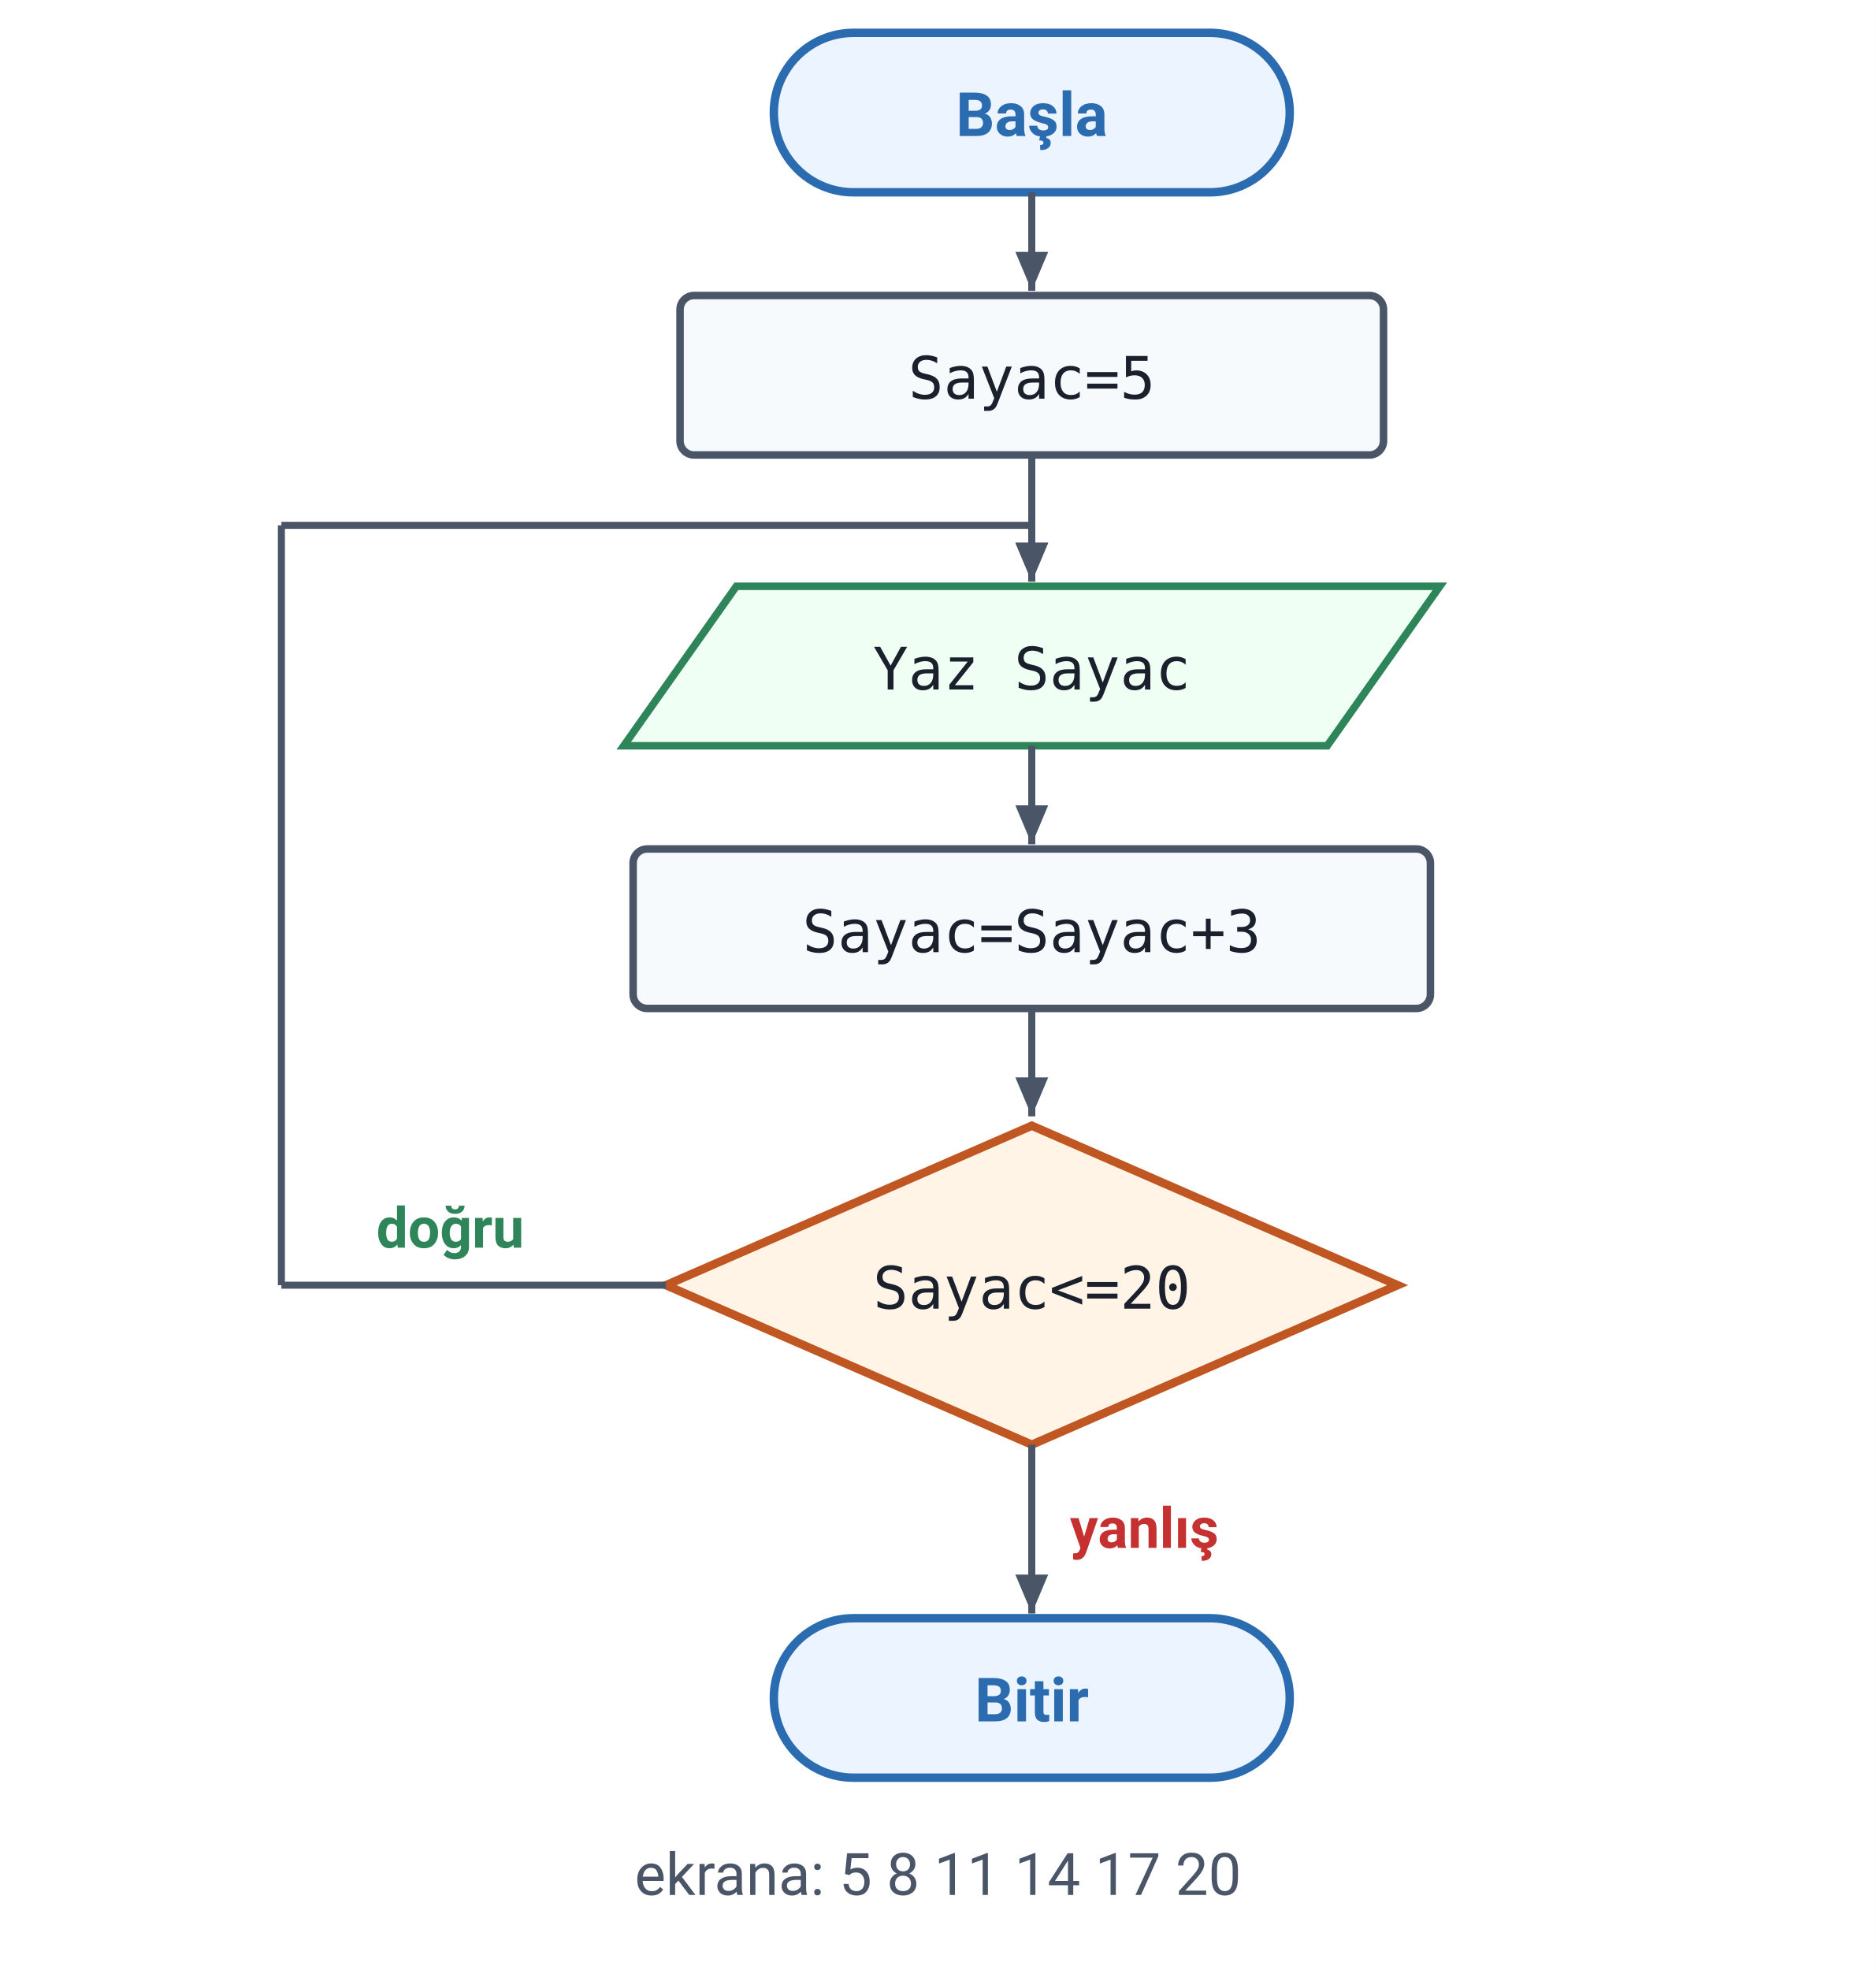
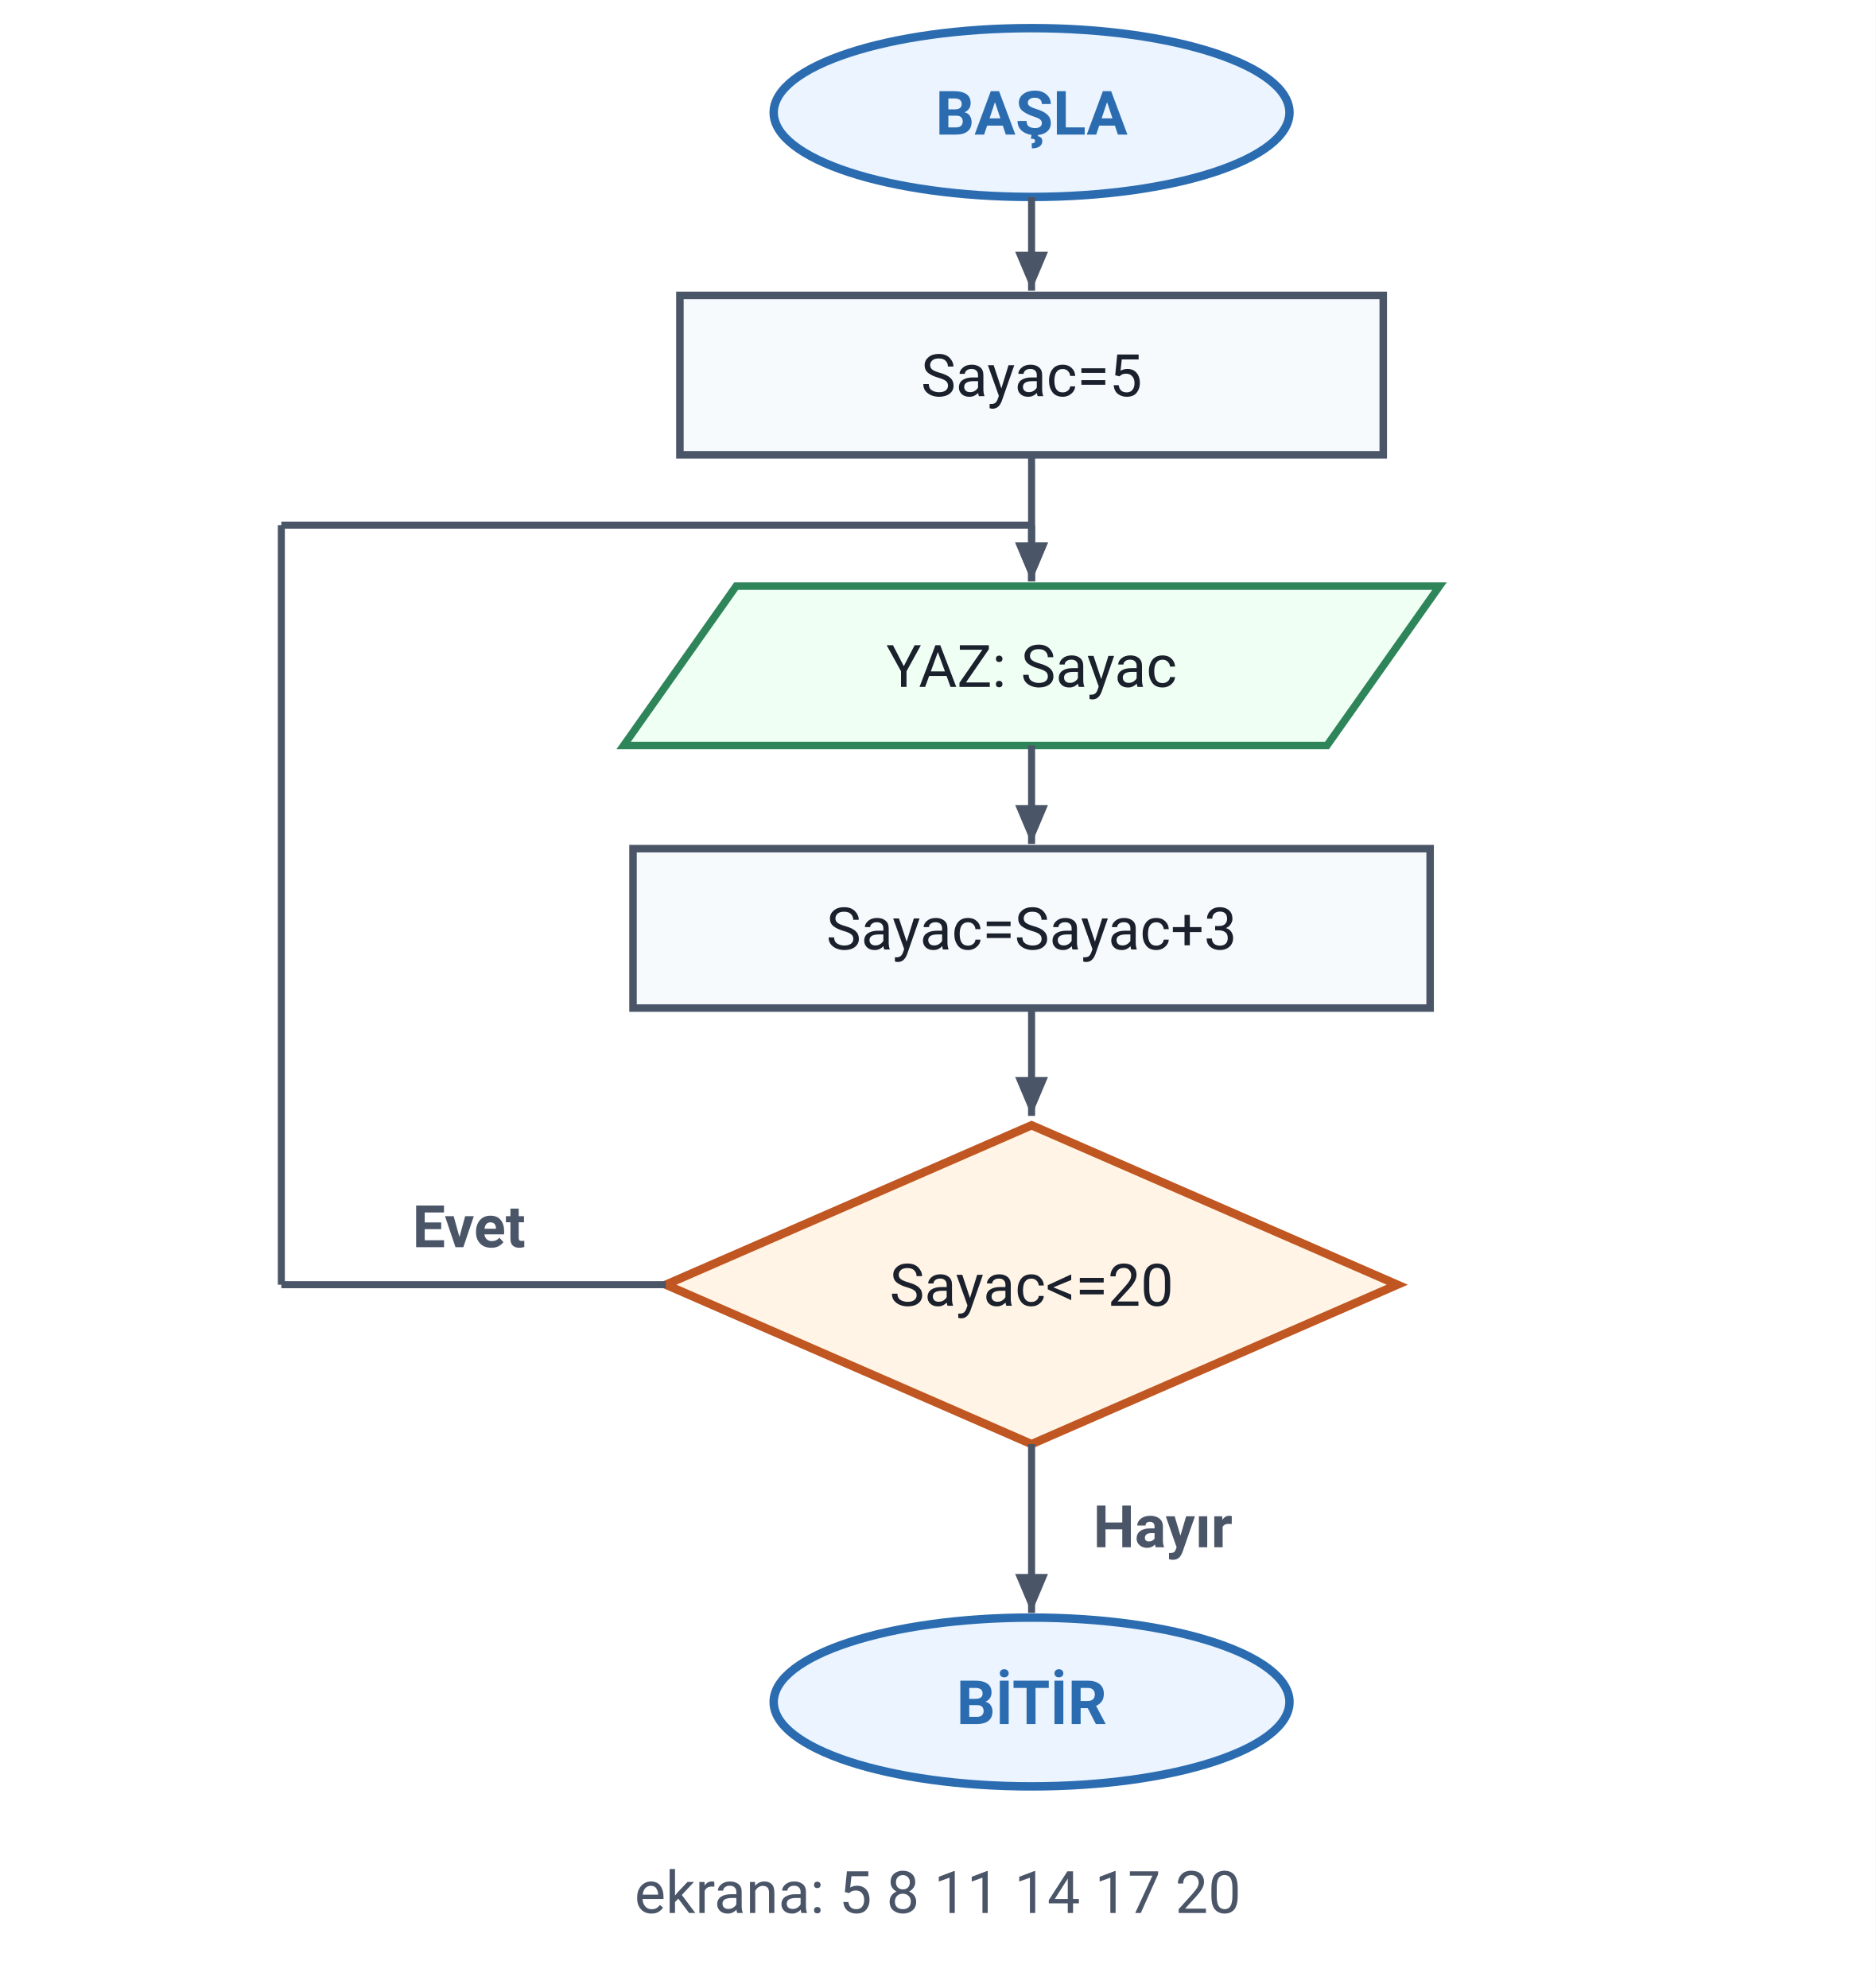
- <svg xmlns="http://www.w3.org/2000/svg" width="400" height="420" viewBox="0 0 400 420" role="img">
+ <svg xmlns="http://www.w3.org/2000/svg" width="400" height="424" viewBox="0 0 400 424" role="img">
  <rect width="100%" height="100%" fill="#FFFFFF" />
-   <rect x="165.0" y="7.0" width="110" height="34" rx="17" fill="#EBF4FF" stroke="#2B6CB0" stroke-width="1.8" />
-   <text x="220.0" y="29.0" font-family="system-ui, -apple-system, 'Segoe UI', Roboto, Arial, sans-serif" font-size="13" fill="#2B6CB0" font-weight="600" text-anchor="middle">Başla</text>
-   <line x1="220.0" y1="41.0" x2="220.0" y2="62.0" stroke="#4A5568" stroke-width="1.5" />
+   <ellipse cx="220.0" cy="24.0" rx="55.0" ry="18.0" fill="#EBF4FF" stroke="#2B6CB0" stroke-width="1.8" />
+   <text x="220.0" y="28.7" font-family="system-ui, -apple-system, 'Segoe UI', Roboto, Arial, sans-serif" font-size="13" fill="#2B6CB0" font-weight="600" text-anchor="middle">BAŞLA</text>
+   <line x1="220.0" y1="42.0" x2="220.0" y2="62.0" stroke="#4A5568" stroke-width="1.5" />
  <polygon points="220.0,62.0 216.5,53.7 223.5,53.7" fill="#4A5568" />
-   <rect x="145.0" y="63.0" width="150" height="34" rx="3" fill="#F7FAFC" stroke="#4A5568" stroke-width="1.6" />
-   <text x="220.0" y="85.0" font-family="ui-monospace, 'SF Mono', Menlo, Consolas, monospace" font-size="12.5" fill="#1A202C" text-anchor="middle">Sayac=5</text>
+   <rect x="145.0" y="63.0" width="150" height="34" fill="#F7FAFC" stroke="#4A5568" stroke-width="1.6" />
+   <text x="220.0" y="84.5" font-family="system-ui, -apple-system, 'Segoe UI', Roboto, Arial, sans-serif" font-size="12.5" fill="#1A202C" text-anchor="middle">Sayac=5</text>
  <line x1="220.0" y1="97.0" x2="220.0" y2="124.0" stroke="#4A5568" stroke-width="1.5" />
  <polygon points="220.0,124.0 216.5,115.7 223.5,115.7" fill="#4A5568" />
  <polygon points="157.0,125.0 307.0,125.0 283.0,159.0 133.0,159.0" fill="#F0FFF4" stroke="#2F855A" stroke-width="1.6" />
-   <text x="220.0" y="147.0" font-family="ui-monospace, 'SF Mono', Menlo, Consolas, monospace" font-size="12.5" fill="#1A202C" text-anchor="middle">Yaz Sayac</text>
+   <text x="220.0" y="146.5" font-family="system-ui, -apple-system, 'Segoe UI', Roboto, Arial, sans-serif" font-size="12.5" fill="#1A202C" text-anchor="middle">YAZ: Sayac</text>
  <line x1="220.0" y1="159.0" x2="220.0" y2="180.0" stroke="#4A5568" stroke-width="1.5" />
  <polygon points="220.0,180.0 216.5,171.7 223.5,171.7" fill="#4A5568" />
-   <rect x="135.0" y="181.0" width="170" height="34" rx="3" fill="#F7FAFC" stroke="#4A5568" stroke-width="1.6" />
-   <text x="220.0" y="203.0" font-family="ui-monospace, 'SF Mono', Menlo, Consolas, monospace" font-size="12.5" fill="#1A202C" text-anchor="middle">Sayac=Sayac+3</text>
+   <rect x="135.0" y="181.0" width="170" height="34" fill="#F7FAFC" stroke="#4A5568" stroke-width="1.6" />
+   <text x="220.0" y="202.5" font-family="system-ui, -apple-system, 'Segoe UI', Roboto, Arial, sans-serif" font-size="12.5" fill="#1A202C" text-anchor="middle">Sayac=Sayac+3</text>
  <line x1="220.0" y1="215.0" x2="220.0" y2="238.0" stroke="#4A5568" stroke-width="1.5" />
  <polygon points="220.0,238.0 216.5,229.7 223.5,229.7" fill="#4A5568" />
  <polygon points="220.0,240.0 298.0,274.0 220.0,308.0 142.0,274.0" fill="#FFF4E5" stroke="#C05621" stroke-width="1.8" />
-   <text x="220.0" y="279.0" font-family="ui-monospace, 'SF Mono', Menlo, Consolas, monospace" font-size="12.5" fill="#1A202C" text-anchor="middle">Sayac&lt;=20</text>
+   <text x="220.0" y="278.5" font-family="system-ui, -apple-system, 'Segoe UI', Roboto, Arial, sans-serif" font-size="12.5" fill="#1A202C" text-anchor="middle">Sayac&lt;=20</text>
  <line x1="142.0" y1="274.0" x2="60.0" y2="274.0" stroke="#4A5568" stroke-width="1.5" />
  <line x1="60.0" y1="274.0" x2="60.0" y2="112.0" stroke="#4A5568" stroke-width="1.5" />
  <line x1="60.0" y1="112.0" x2="220.0" y2="112.0" stroke="#4A5568" stroke-width="1.5" />
  <line x1="220.0" y1="112.0" x2="220.0" y2="124.0" stroke="#4A5568" stroke-width="1.5" />
  <polygon points="220.0,124.0 216.5,115.7 223.5,115.7" fill="#4A5568" />
-   <text x="96.0" y="266.0" font-family="system-ui, -apple-system, 'Segoe UI', Roboto, Arial, sans-serif" font-size="12" fill="#2F855A" font-weight="600" text-anchor="middle">doğru</text>
+   <text x="100.0" y="266.0" font-family="system-ui, -apple-system, 'Segoe UI', Roboto, Arial, sans-serif" font-size="12.5" fill="#4A5568" font-weight="600" text-anchor="middle">Evet</text>
  <line x1="220.0" y1="308.0" x2="220.0" y2="344.0" stroke="#4A5568" stroke-width="1.5" />
  <polygon points="220.0,344.0 216.5,335.7 223.5,335.7" fill="#4A5568" />
-   <text x="244.0" y="330.0" font-family="system-ui, -apple-system, 'Segoe UI', Roboto, Arial, sans-serif" font-size="12" fill="#C53030" font-weight="600" text-anchor="middle">yanlış</text>
-   <rect x="165.0" y="345.0" width="110" height="34" rx="17" fill="#EBF4FF" stroke="#2B6CB0" stroke-width="1.8" />
-   <text x="220.0" y="367.0" font-family="system-ui, -apple-system, 'Segoe UI', Roboto, Arial, sans-serif" font-size="13" fill="#2B6CB0" font-weight="600" text-anchor="middle">Bitir</text>
-   <text x="200.0" y="404.0" font-family="system-ui, -apple-system, 'Segoe UI', Roboto, Arial, sans-serif" font-size="12.5" fill="#4A5568" text-anchor="middle">ekrana: 5 8 11 14 17 20</text>
+   <text x="248.0" y="330.0" font-family="system-ui, -apple-system, 'Segoe UI', Roboto, Arial, sans-serif" font-size="12.5" fill="#4A5568" font-weight="600" text-anchor="middle">Hayır</text>
+   <ellipse cx="220.0" cy="363.0" rx="55.0" ry="18.0" fill="#EBF4FF" stroke="#2B6CB0" stroke-width="1.8" />
+   <text x="220.0" y="367.7" font-family="system-ui, -apple-system, 'Segoe UI', Roboto, Arial, sans-serif" font-size="13" fill="#2B6CB0" font-weight="600" text-anchor="middle">BİTİR</text>
+   <text x="200.0" y="408.0" font-family="system-ui, -apple-system, 'Segoe UI', Roboto, Arial, sans-serif" font-size="12.5" fill="#4A5568" text-anchor="middle">ekrana: 5 8 11 14 17 20</text>
</svg>
